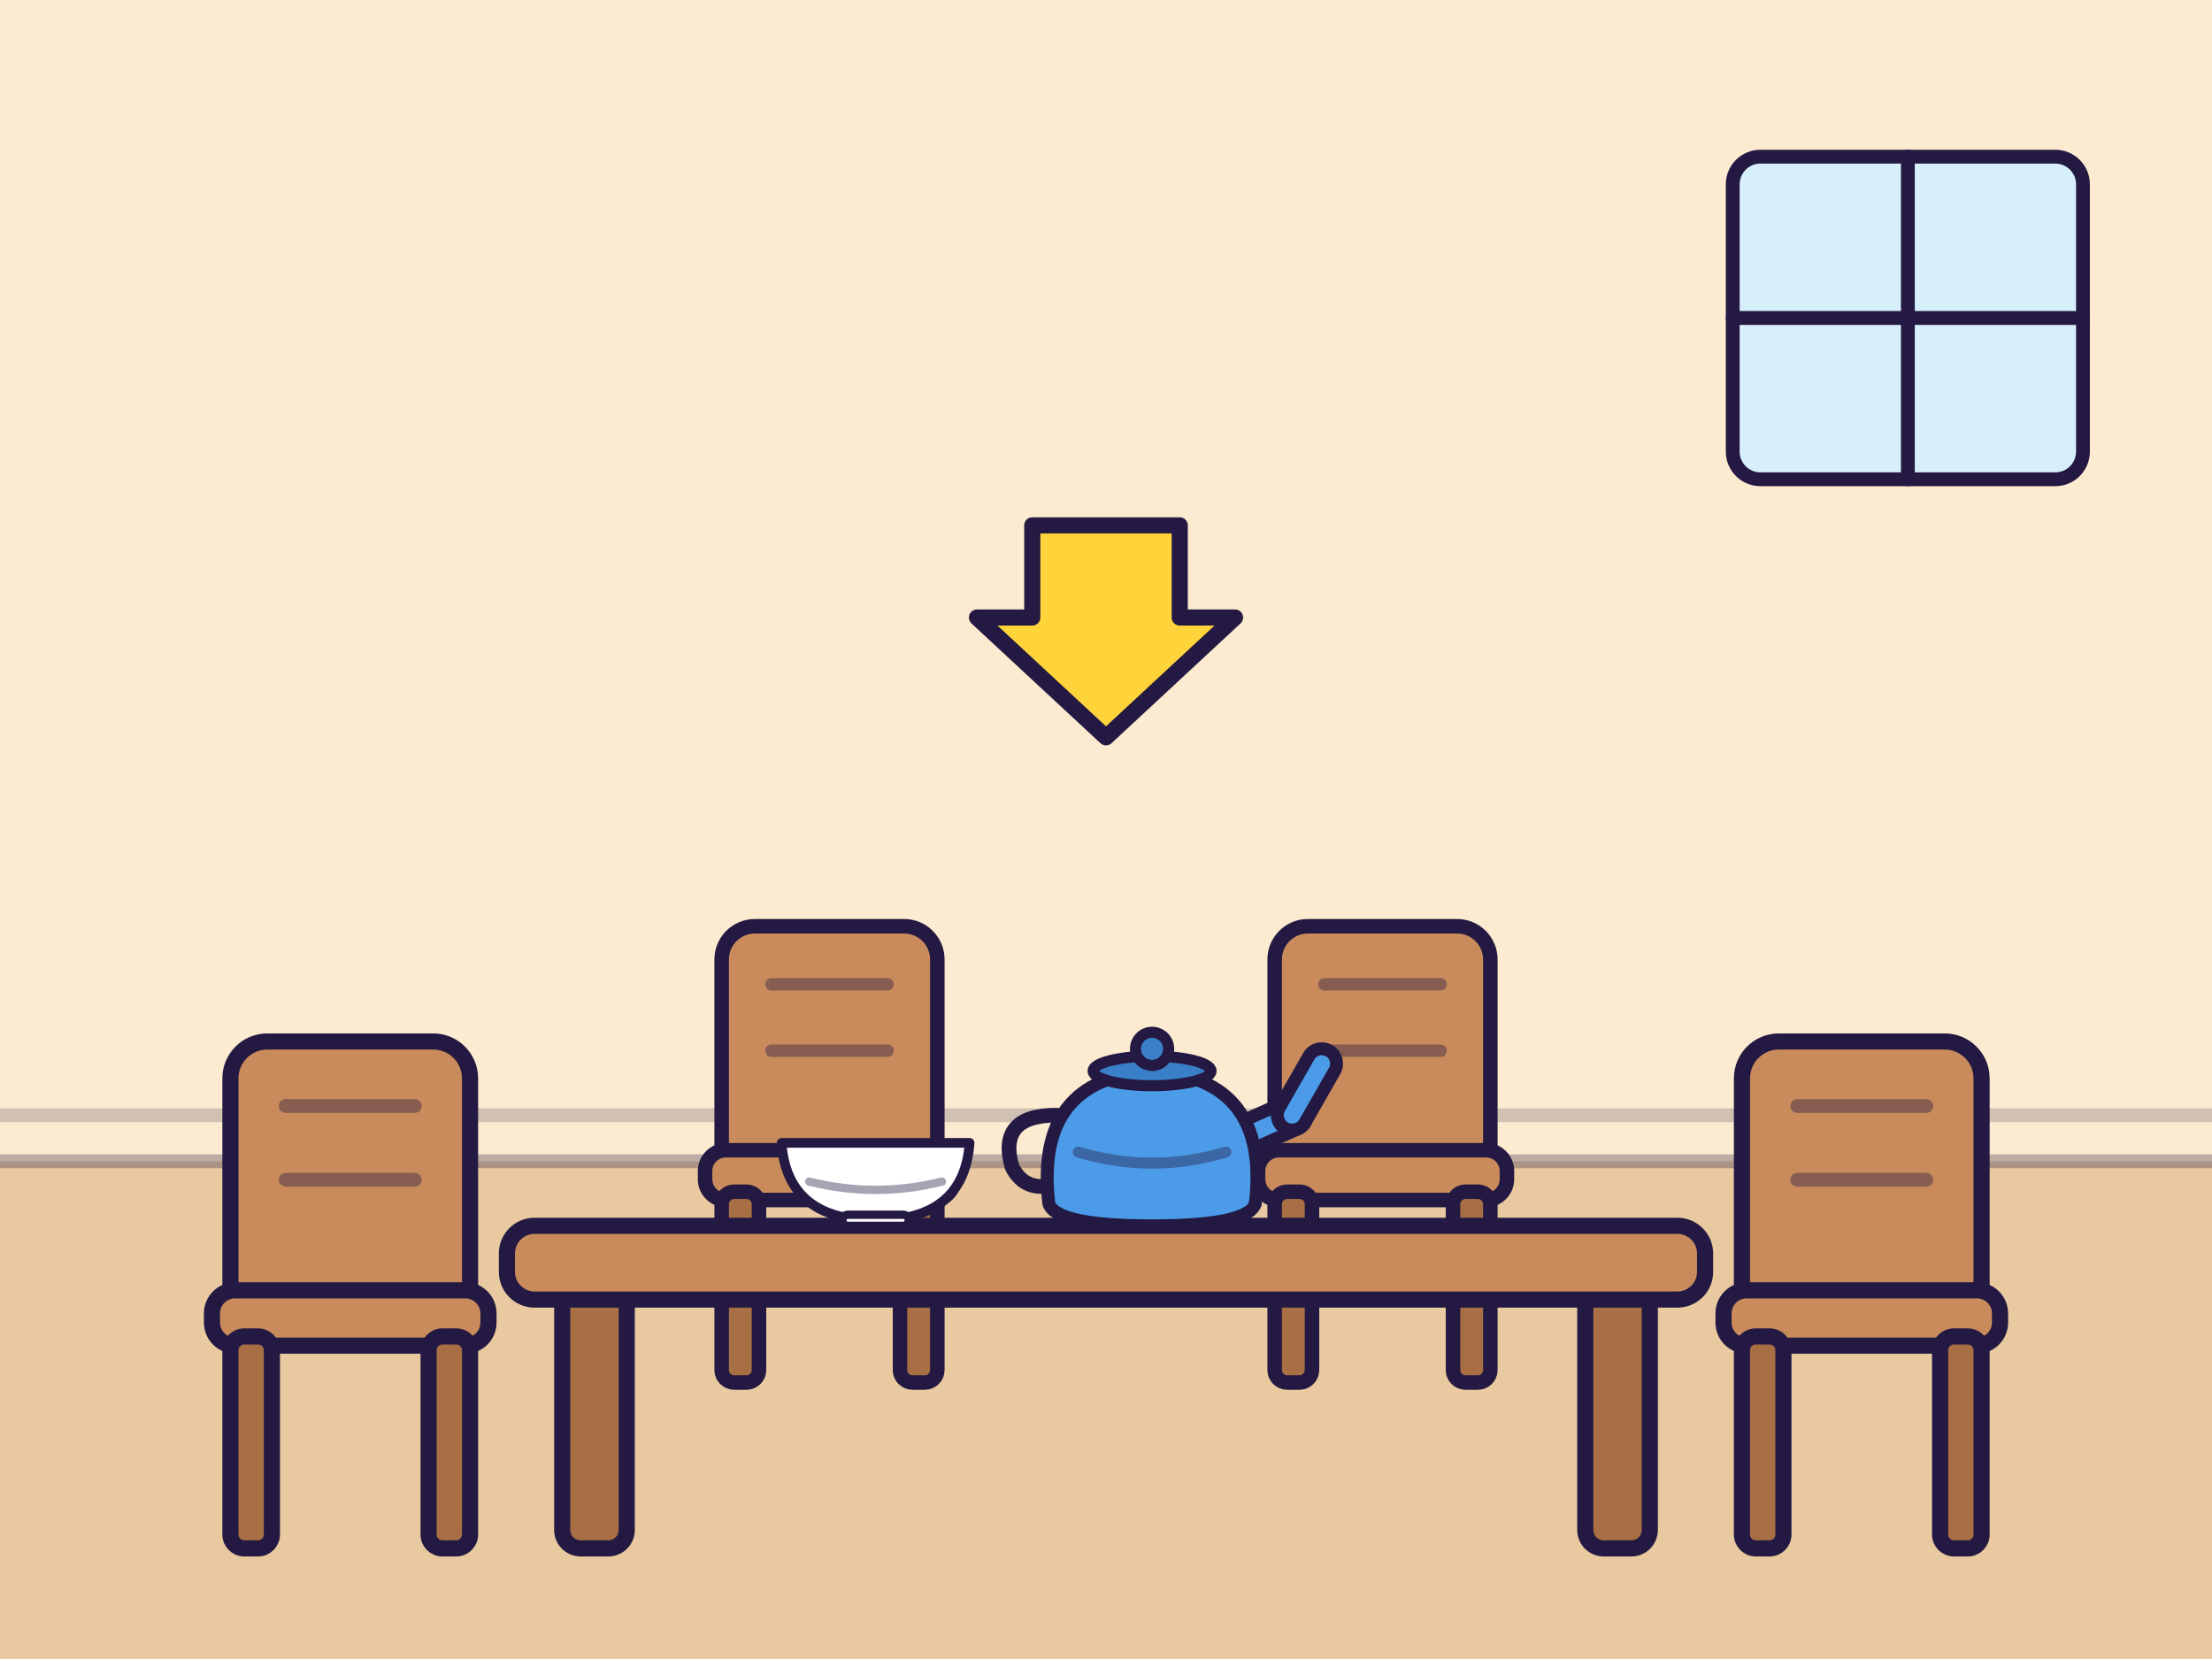
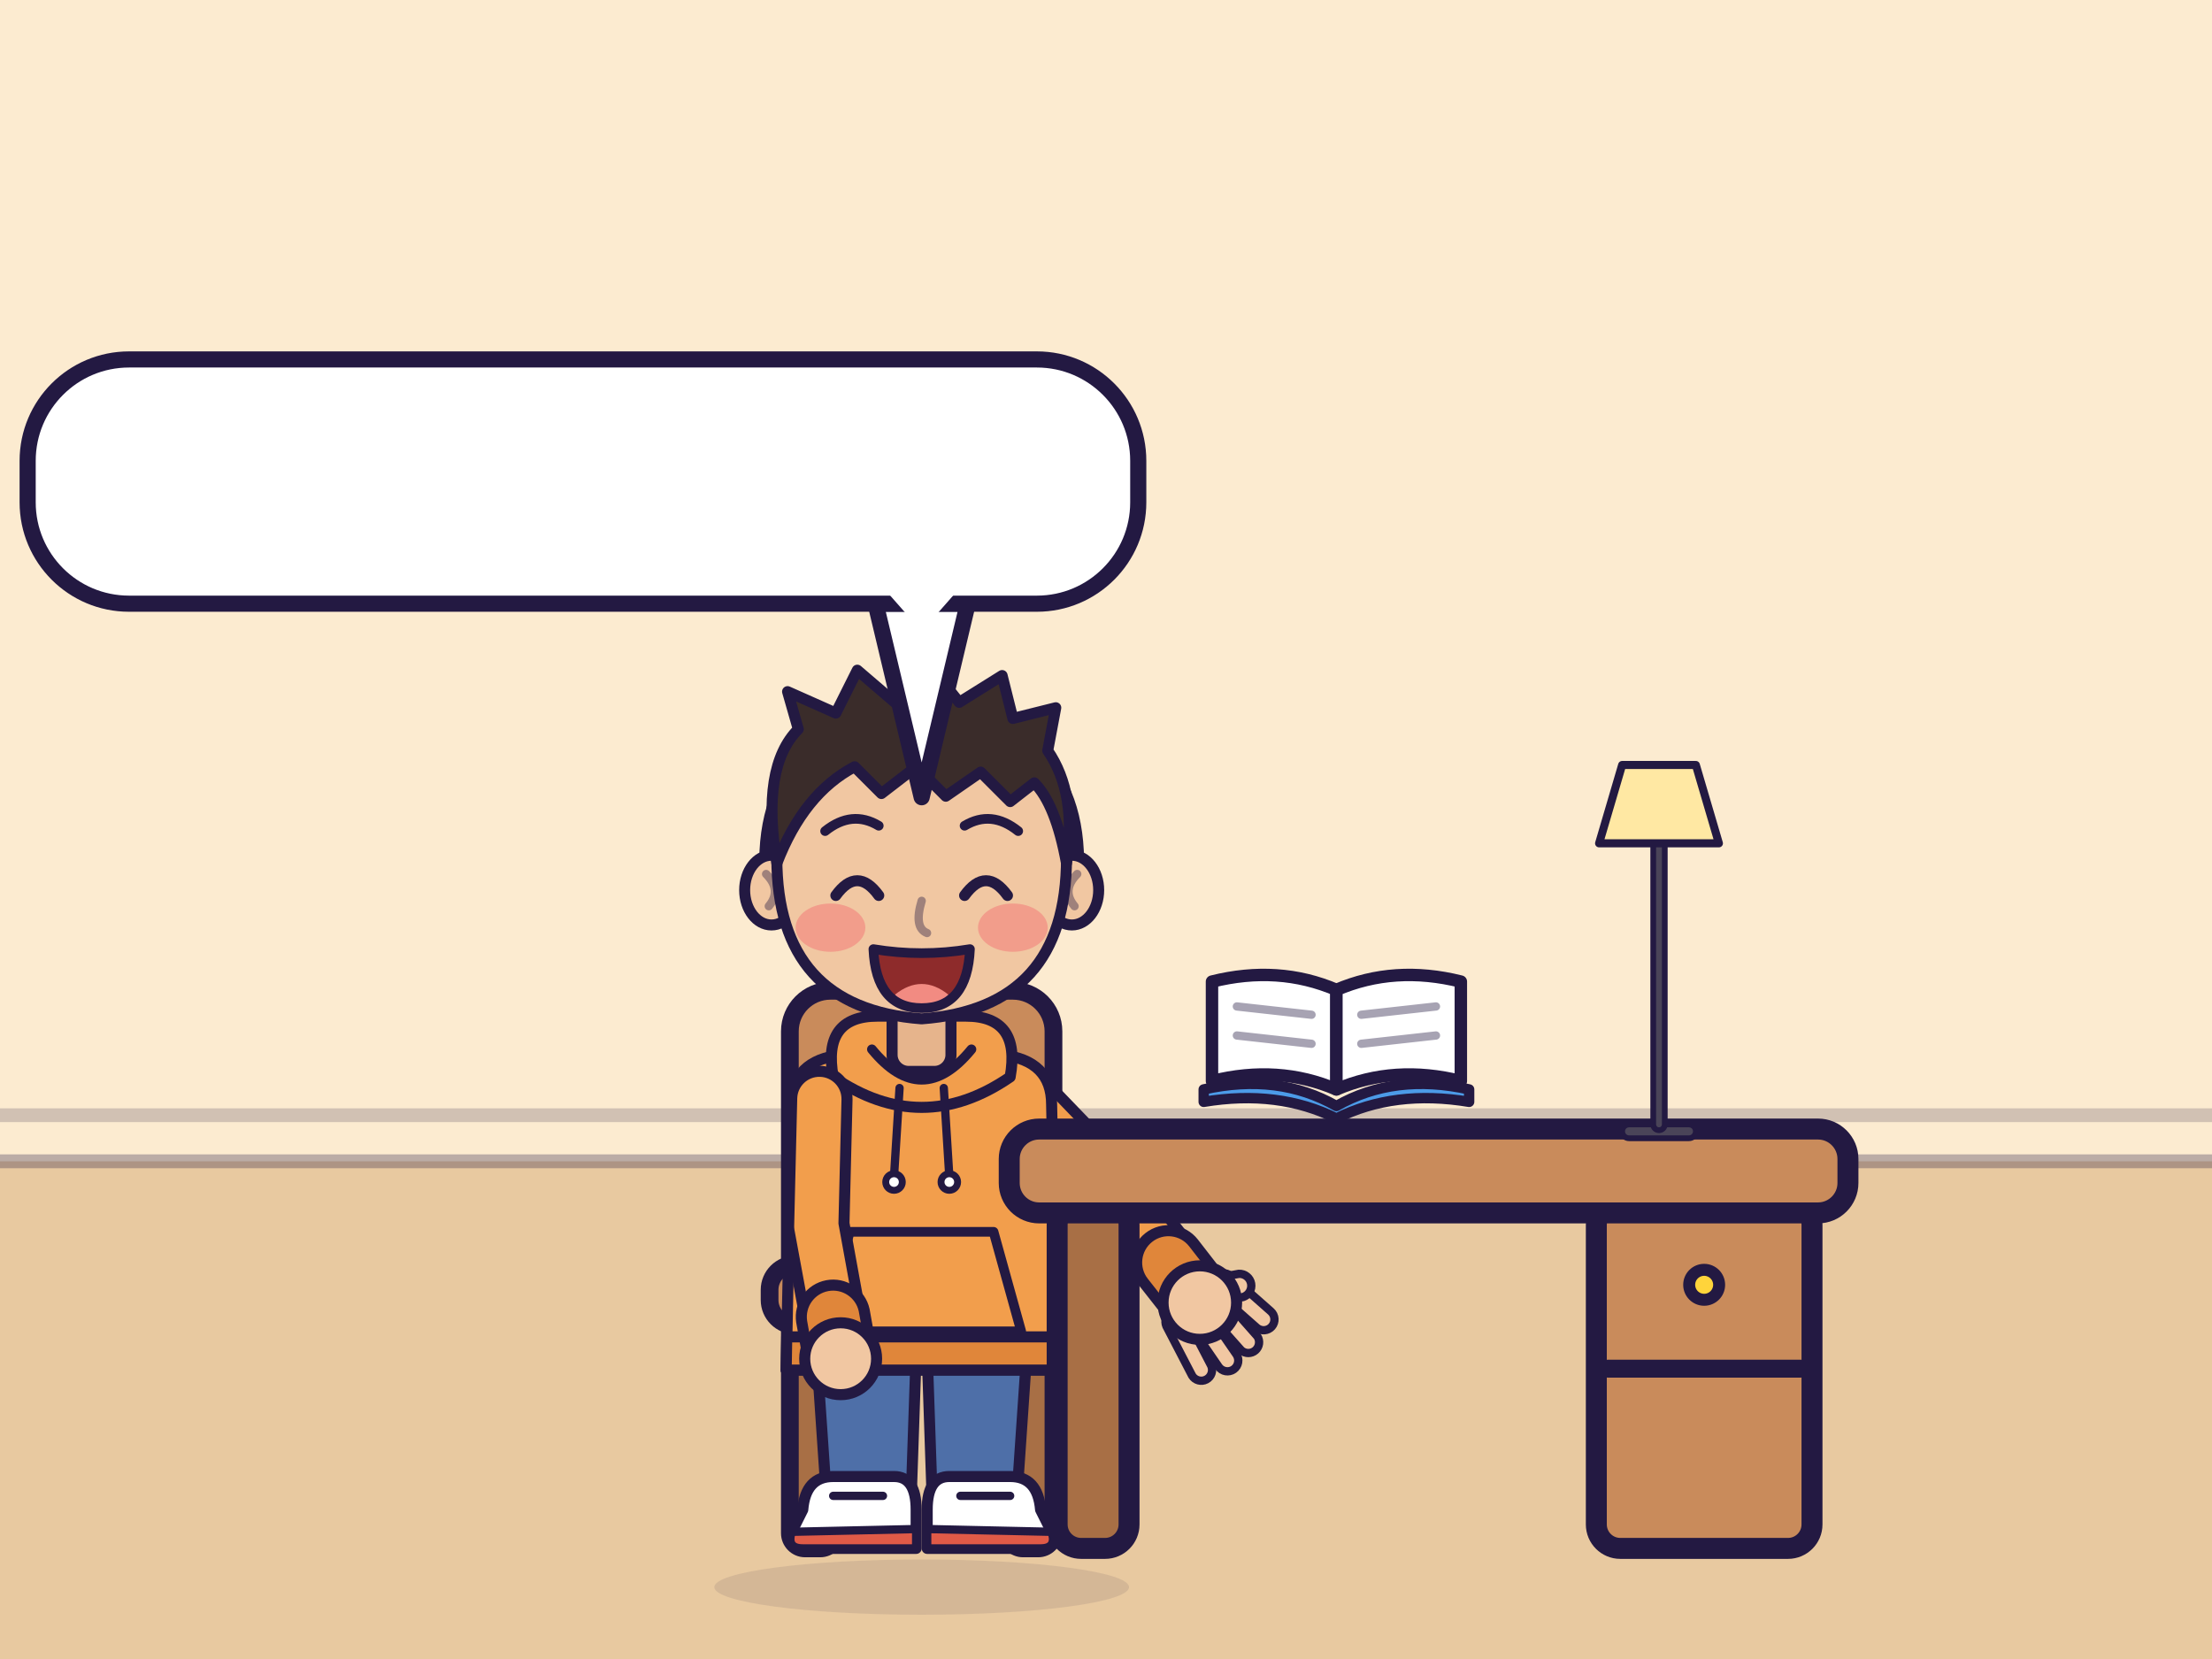
- <svg xmlns="http://www.w3.org/2000/svg" viewBox="0 0 480 360" role="img" aria-label="A wooden dining table with four chairs around it; an arrow points at the table.">
+ <svg xmlns="http://www.w3.org/2000/svg" viewBox="0 0 480 360" role="img" aria-label="Big Brother sits at his study desk and pats it proudly: &quot;这是我的桌子。&quot;">
  <g stroke="#231942" stroke-width="3.5" stroke-linejoin="round" stroke-linecap="round">
    <rect x="0" y="0" width="480" height="360" fill="#FCEBD0" stroke="none" />
    <rect x="0" y="252" width="480" height="108" fill="#E8C9A0" stroke="none" />
    <path d="M0 252L480 252" fill="none" stroke-width="3" opacity="0.3" />
    <path d="M0 242L480 242" fill="none" stroke-width="3" opacity="0.2" />
-     <rect x="376" y="34" width="76" height="70" rx="6" fill="#D7EEFB" stroke-width="3" />
-     <path d="M414 34L414 104M376 69L452 69" fill="none" stroke-width="3" />
-     <g transform="translate(180 300) scale(0.9 0.9)">
+     <g transform="translate(200 336) scale(1.1 1.1)">
      <g class="prop p-chair">
        <rect x="-26" y="-110" width="52" height="62" rx="8" fill="#C98B5B" />
        <rect x="-30" y="-56" width="60" height="12" rx="5" fill="#C98B5B" />
        <rect x="-26" y="-46" width="9" height="46" rx="3" fill="#A86F45" />
        <rect x="17" y="-46" width="9" height="46" rx="3" fill="#A86F45" />
        <path d="M-14-96L14-96M-14-80L14-80" fill="none" stroke-width="3" opacity="0.4" />
      </g>
    </g>
-     <g transform="translate(300 300) scale(0.9 0.9)">
-       <g class="prop p-chair">
-         <rect x="-26" y="-110" width="52" height="62" rx="8" fill="#C98B5B" />
-         <rect x="-30" y="-56" width="60" height="12" rx="5" fill="#C98B5B" />
-         <rect x="-26" y="-46" width="9" height="46" rx="3" fill="#A86F45" />
-         <rect x="17" y="-46" width="9" height="46" rx="3" fill="#A86F45" />
-         <path d="M-14-96L14-96M-14-80L14-80" fill="none" stroke-width="3" opacity="0.4" />
+     <g transform="translate(200 336) scale(0.6 0.6)">
+       <g class="char c-1 ch-gege">
+         <g transform="translate(-150 -432)">
+           <ellipse class="shadow" cx="150" cy="446" rx="75" ry="10" fill="#231942" stroke="none" opacity="0.1" />
+           <g class="figure" stroke="#231942" stroke-width="4" stroke-linejoin="round" stroke-linecap="round">
+             <g class="legs">
+               <path d="M112 361.5L148 361.5L146 420L116 420Z" fill="#4E6FA8" />
+               <path d="M188 361.5L152 361.5L154 420L184 420Z" fill="#4E6FA8" />
+               <path d="M148 418Q148 406 140 406L118 406Q108 406 107 418L103 426Q101 432 107 432L148 432Z" fill="#FFFFFF" />
+               <path d="M103 426Q101 432 107 432L148 432L148 425Z" fill="#E05A47" stroke-width="3" />
+               <path d="M118 413L136 413" fill="none" stroke-width="3" />
+               <path d="M152 418Q152 406 160 406L182 406Q192 406 193 418L197 426Q199 432 193 432L152 432Z" fill="#FFFFFF" />
+               <path d="M197 426Q199 432 193 432L152 432L152 425Z" fill="#E05A47" stroke-width="3" />
+               <path d="M182 413L164 413" fill="none" stroke-width="3" />
+             </g>
+             <g transform="translate(150 361.5)">
+               <g class="upper">
+                 <g transform="translate(-150 -361.5)">
+                   <g transform="translate(187 269.5)">
+                     <g class="arm-left">
+                       <g transform="translate(-187 -269.5)">
+                         <path d="M179.8 276.4L211.2 309L238 343.2A10 10 0 0 0 253.8 330.9L226.7 296.2A10 10 0 0 0 226 295.5L194.2 262.5A10 10 0 0 0 179.8 276.4Z" fill="#F29E4C" />
+                         <path d="M230.2 335.7L236.8 344.1A11.5 11.5 0 0 0 254.9 330L248.3 321.5A11.5 11.5 0 0 0 230.2 335.7Z" fill="#E0863A" />
+                         <path d="M256.6 339.3L271.2 352.2A3.9 3.9 0 0 0 276.3 346.3L261.7 333.4A3.9 3.9 0 0 0 256.6 339.3Z" fill="#F1C7A2" stroke-width="3" />
+                         <path d="M250.5 343.4L265.6 360.4A3.9 3.9 0 0 0 271.4 355.3L256.3 338.2A3.9 3.9 0 0 0 250.5 343.4Z" fill="#F1C7A2" stroke-width="3" />
+                         <path d="M244.5 347.5L257.4 366.3A3.9 3.9 0 0 0 263.8 361.8L250.9 343.1A3.9 3.9 0 0 0 244.5 347.5Z" fill="#F1C7A2" stroke-width="3" />
+                         <path d="M238.5 351.6L247.8 369.5A3.9 3.9 0 0 0 254.7 365.9L245.4 348A3.9 3.9 0 0 0 238.5 351.6Z" fill="#F1C7A2" stroke-width="3" />
+                         <path d="M248.9 344.2L266.2 341.1A4.3 4.3 0 0 0 264.7 332.7L247.4 335.8A4.3 4.3 0 0 0 248.9 344.2Z" fill="#F1C7A2" stroke-width="3" />
+                         <circle class="hand" cx="250.6" cy="343.1" r="13.3" fill="#F1C7A2" />
+                       </g>
+                     </g>
+                   </g>
+                   <g class="body">
+                     <path d="M103 271.5Q103 255.5 121 253.5L179 253.5Q197 255.5 197 271.5L199 367.5L101 367.5Z" fill="#F29E4C" />
+                     <path d="M101.2 355.5L198.8 355.5L199 367.5L101 367.5Z" fill="#E0863A" />
+                     <path class="hood" d="M118 261.5Q114 239.5 134 239.5L166 239.5Q186 239.5 182 261.5Q150 283.5 118 261.5Z" fill="#F29E4C" />
+                     <g class="neck">
+                       <rect x="139.3" y="232.5" width="21.3" height="27" rx="6" fill="#E6B48C" />
+                     </g>
+                     <path d="M132 251.5Q150 273.5 168 251.5" fill="none" stroke-width="3.5" />
+                     <path d="M142 265.5L140 297.5M158 265.5L160 297.5" fill="none" stroke-width="3" />
+                     <circle cx="140" cy="299.5" r="3" fill="#FFFFFF" stroke-width="2.5" />
+                     <circle cx="160" cy="299.5" r="3" fill="#FFFFFF" stroke-width="2.5" />
+                     <path class="pocket" d="M124 317.5L176 317.5L186 353.5L114 353.5Z" fill="#F29E4C" stroke-width="3.5" />
+                   </g>
+                   <g transform="translate(150 240.5)">
+                     <g class="head act">
+                       <g transform="translate(-150 -240.5)">
+                         <g transform="translate(150 188.1) scale(0.97)" stroke-width="4.1">
+                           <g class="hair-back">
+                             <path d="M-58 6Q-64-56 0-62Q64-56 58 6Z" fill="#3A2C2A" />
+                           </g>
+                           <g class="ears">
+                             <ellipse cx="-56" cy="6" rx="10" ry="13" fill="#F1C7A2" />
+                             <ellipse cx="56" cy="6" rx="10" ry="13" fill="#F1C7A2" />
+                             <path d="M-58 0Q-52 6-57 12" fill="none" stroke-width="3.1" opacity="0.4" />
+                             <path d="M58 0Q52 6 57 12" fill="none" stroke-width="3.1" opacity="0.4" />
+                           </g>
+                           <path class="face" d="M-54-6Q-54-52 0-52Q54-52 54-6Q54 50 0 54Q-54 50-54-6Z" fill="#F1C7A2" />
+                           <g class="hair">
+                             <path d="M-54-4Q-60-40-46-54L-50-68L-32-60L-24-76L-10-64L2-79L14-64L30-74L34-58L50-62L47-46Q58-30 54-4Q50-26 42-34L33-27L22-38L9-29L-2-40L-15-30L-25-40Q-44-30-54-4Z" fill="#3A2C2A" />
+                           </g>
+                           <g class="cheeks">
+                             <ellipse cx="-34" cy="20" rx="13" ry="9" fill="#F28B82" stroke="none" opacity="0.7" />
+                             <ellipse cx="34" cy="20" rx="13" ry="9" fill="#F28B82" stroke="none" opacity="0.7" />
+                           </g>
+                           <g class="brows">
+                             <path d="M-36-16Q-26-24-16-18M16-18Q26-24 36-16" fill="none" stroke-width="3.6" />
+                           </g>
+                           <g transform="translate(0 4)">
+                             <g class="eyes">
+                               <g transform="translate(0 -4)">
+                                 <path d="M-32 8Q-24-3-16 8M16 8Q24-3 32 8" fill="none" stroke-width="4.1" />
+                               </g>
+                             </g>
+                           </g>
+                           <g class="nose">
+                             <path d="M0 10Q-3 20 2 22" fill="none" stroke-width="3.1" opacity="0.4" />
+                           </g>
+                           <g class="mouth">
+                             <path d="M-18 28Q0 31 18 28Q17 50 0 50Q-17 50-18 28Z" fill="#8E2B2B" stroke="none" />
+                             <path d="M-10 45Q0 37 10 45Q6 50 0 50Q-6 50-10 45Z" fill="#F28B82" stroke="none" />
+                             <path d="M-18 28Q0 31 18 28Q17 50 0 50Q-17 50-18 28Z" fill="none" stroke-width="3.6" />
+                           </g>
+                         </g>
+                       </g>
+                     </g>
+                   </g>
+                   <g transform="translate(113 269.5)">
+                     <g class="arm-right">
+                       <g transform="translate(-113 -269.5)">
+                         <path d="M103 269.2L101.9 315A10 10 0 0 0 102 317L110 360.3A10 10 0 0 0 129.6 356.7L121.9 314.4L123 269.7A10 10 0 0 0 103 269.2Z" fill="#F29E4C" />
+                         <path d="M106.6 350L108.5 360.6A11.5 11.5 0 0 0 131.1 356.4L129.2 345.8A11.5 11.5 0 0 0 106.6 350Z" fill="#E0863A" />
+                         <circle class="hand" cx="120.7" cy="363.4" r="13" fill="#F1C7A2" />
+                       </g>
+                     </g>
+                   </g>
+                 </g>
+               </g>
+             </g>
+           </g>
+         </g>
      </g>
    </g>
-     <g transform="translate(76 336)">
-       <g class="prop p-chair">
-         <rect x="-26" y="-110" width="52" height="62" rx="8" fill="#C98B5B" />
-         <rect x="-30" y="-56" width="60" height="12" rx="5" fill="#C98B5B" />
-         <rect x="-26" y="-46" width="9" height="46" rx="3" fill="#A86F45" />
-         <rect x="17" y="-46" width="9" height="46" rx="3" fill="#A86F45" />
-         <path d="M-14-96L14-96M-14-80L14-80" fill="none" stroke-width="3" opacity="0.4" />
+     <g transform="translate(310 336) scale(1.3 1.3)">
+       <g class="prop p-desk target">
+         <rect x="-62" y="-58" width="12" height="58" rx="4" fill="#A86F45" />
+         <rect x="28" y="-58" width="36" height="58" rx="4" fill="#C98B5B" />
+         <path d="M30-30L62-30" fill="none" stroke-width="3" />
+         <circle cx="46" cy="-44" r="2.5" fill="#FFD43B" stroke-width="2" />
+         <rect x="-70" y="-70" width="140" height="14" rx="5" fill="#C98B5B" />
      </g>
    </g>
-     <g transform="translate(404 336)">
-       <g class="prop p-chair">
-         <rect x="-26" y="-110" width="52" height="62" rx="8" fill="#C98B5B" />
-         <rect x="-30" y="-56" width="60" height="12" rx="5" fill="#C98B5B" />
-         <rect x="-26" y="-46" width="9" height="46" rx="3" fill="#A86F45" />
-         <rect x="17" y="-46" width="9" height="46" rx="3" fill="#A86F45" />
-         <path d="M-14-96L14-96M-14-80L14-80" fill="none" stroke-width="3" opacity="0.4" />
+     <g transform="translate(290 240) scale(0.9 0.9)">
+       <g class="prop p-book">
+         <path d="M0-4Q-14-10-30-6L-30-30Q-14-34 0-28Z" fill="#FFFFFF" stroke-width="3" />
+         <path d="M0-4Q14-10 30-6L30-30Q14-34 0-28Z" fill="#FFFFFF" stroke-width="3" />
+         <path d="M-24-24L-6-22M-24-17L-6-15M6-22L24-24M6-15L24-17" fill="none" stroke-width="2" opacity="0.4" />
+         <path d="M-32-4Q-14-8 0 0Q14-8 32-4L32-1Q14-4 0 3Q-14-4-32-1Z" fill="#4C9BE8" stroke-width="2.5" />
      </g>
    </g>
-     <g transform="translate(240 336)">
-       <g class="prop p-table target">
-         <rect x="-118" y="-58" width="14" height="58" rx="4" fill="#A86F45" />
-         <rect x="104" y="-58" width="14" height="58" rx="4" fill="#A86F45" />
-         <rect x="-130" y="-70" width="260" height="16" rx="6" fill="#C98B5B" />
+     <g transform="translate(360 246) scale(0.5 0.5)">
+       <g class="prop p-lamp">
+         <rect x="-16" y="-4" width="32" height="6" rx="3" fill="#4A4458" stroke-width="2.5" />
+         <path d="M2.5-4L2.5-130A2.5 2.5 0 0 0-2.5-130L-2.5-4A2.5 2.5 0 0 0 2.5-4Z" fill="#4A4458" stroke-width="2.5" />
+         <path d="M-26-126L26-126L16-160L-16-160Z" fill="#FFE8A3" />
      </g>
    </g>
-     <g transform="translate(250 266) scale(0.8 0.8)">
-       <g class="prop p-teapot">
-         <path d="M21.6-18.3L39.6-26.3A4 4 0 0 0 36.4-33.7L18.4-25.7A4 4 0 0 0 21.6-18.3Z" fill="#4C9BE8" />
-         <path d="M41.5-28L49.5-42A4 4 0 0 0 42.5-46L34.5-32A4 4 0 0 0 41.5-28Z" fill="#4C9BE8" />
-         <path d="M-26-30Q-42-30-38-16Q-34-8-24-12" fill="none" stroke-width="4" />
-         <path d="M-28-6Q-32-40 0-42Q32-40 28-6Q26 0 0 0Q-26 0-28-6Z" fill="#4C9BE8" />
-         <ellipse cx="0" cy="-42" rx="16" ry="4" fill="#3A80C8" stroke-width="3" />
-         <circle cx="0" cy="-48" r="4.5" fill="#3A80C8" stroke-width="3" />
-         <path d="M-20-20Q0-14 20-20" fill="none" stroke-width="3" opacity="0.4" />
-       </g>
-     </g>
-     <g transform="translate(190 266) scale(0.6 0.6)">
-       <g class="prop p-bowl">
-         <path d="M-34-30L34-30Q32-2 0-2Q-32-2-34-30Z" fill="#FFFFFF" />
-         <rect x="-12" y="-4" width="24" height="4" rx="2" fill="#FFFFFF" stroke-width="3" />
-         <path d="M-24-16Q0-10 24-16" fill="none" stroke-width="3" opacity="0.4" />
-       </g>
-     </g>
-     <g transform="translate(240 160)">
-       <g class="prop p-marker bob">
-         <path d="M-16-46L16-46L16-26L28-26L0 0L-28-26L-16-26Z" fill="#FFD43B" stroke-width="3.5" />
+     <g transform="translate(200 173)">
+       <g class="bubble b-1 has-text line-0">
+         <g transform="translate(-200 -173)">
+           <path d="M190 131L200 173L210 131Z" fill="#FFFFFF" />
+           <rect x="6" y="78" width="241" height="53" rx="22" fill="#FFFFFF" />
+           <path d="M191.2 127L200 137L208.8 127Z" fill="#FFFFFF" stroke="none" />
+         </g>
      </g>
    </g>
  </g>
</svg>
